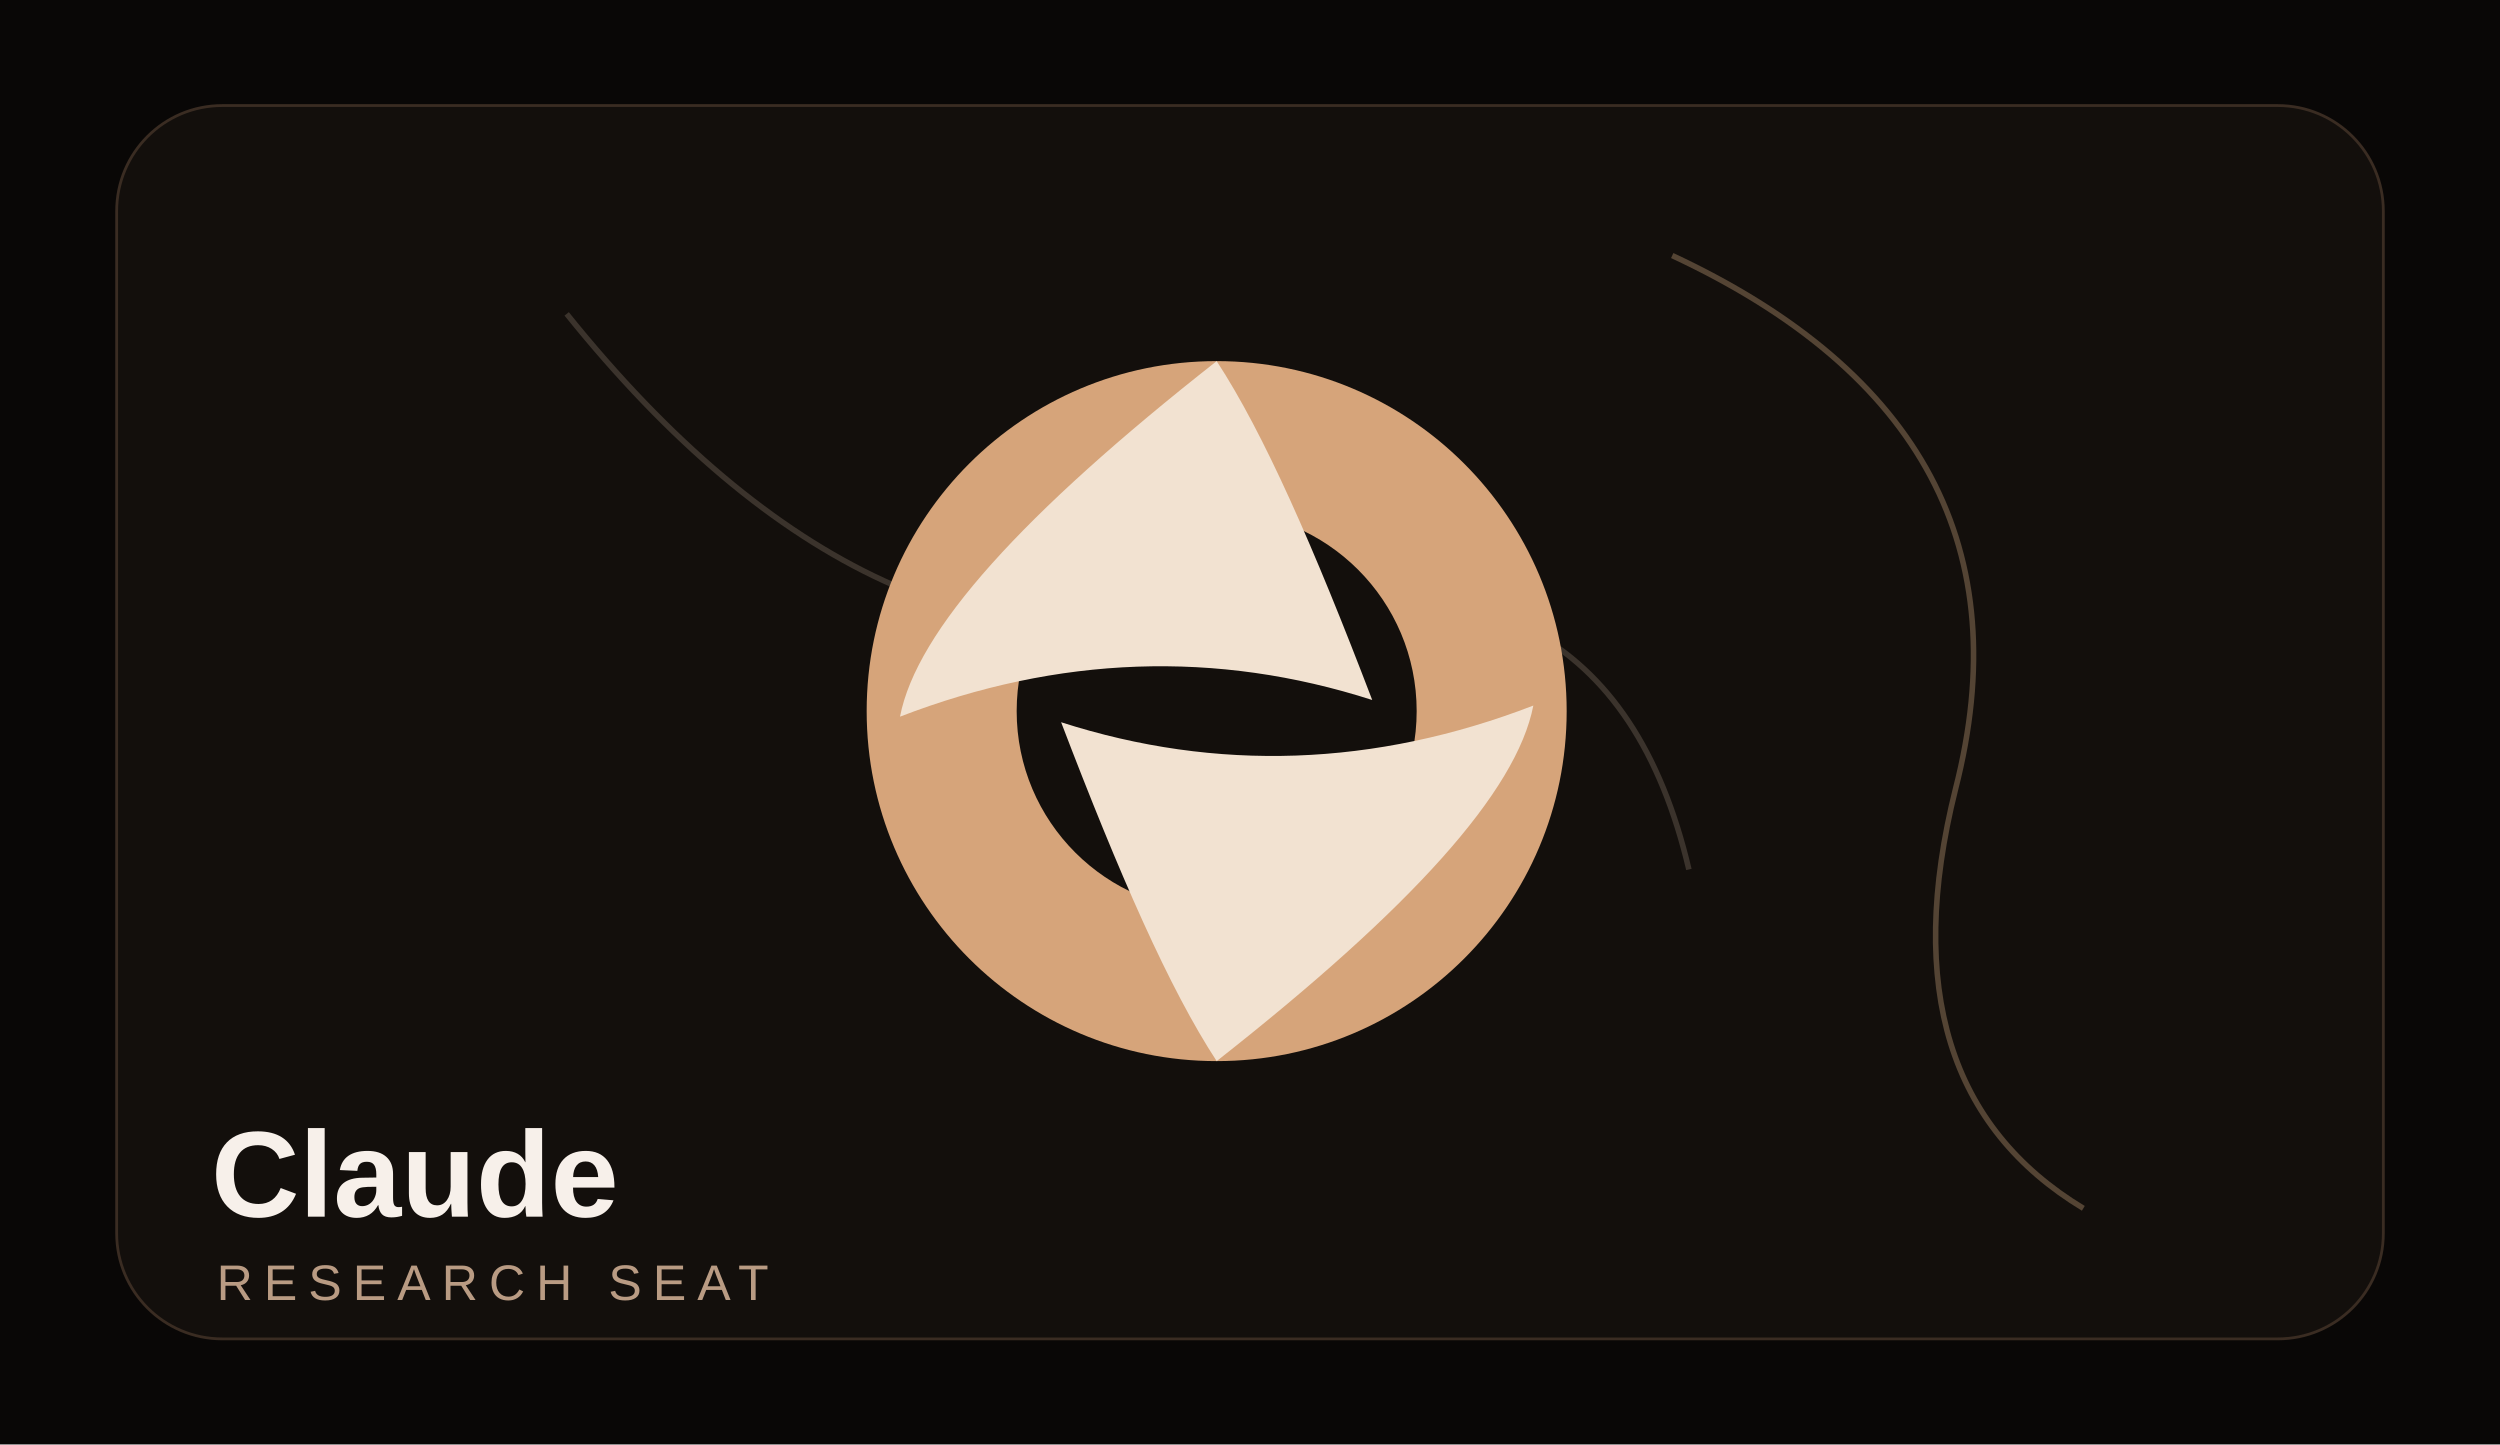
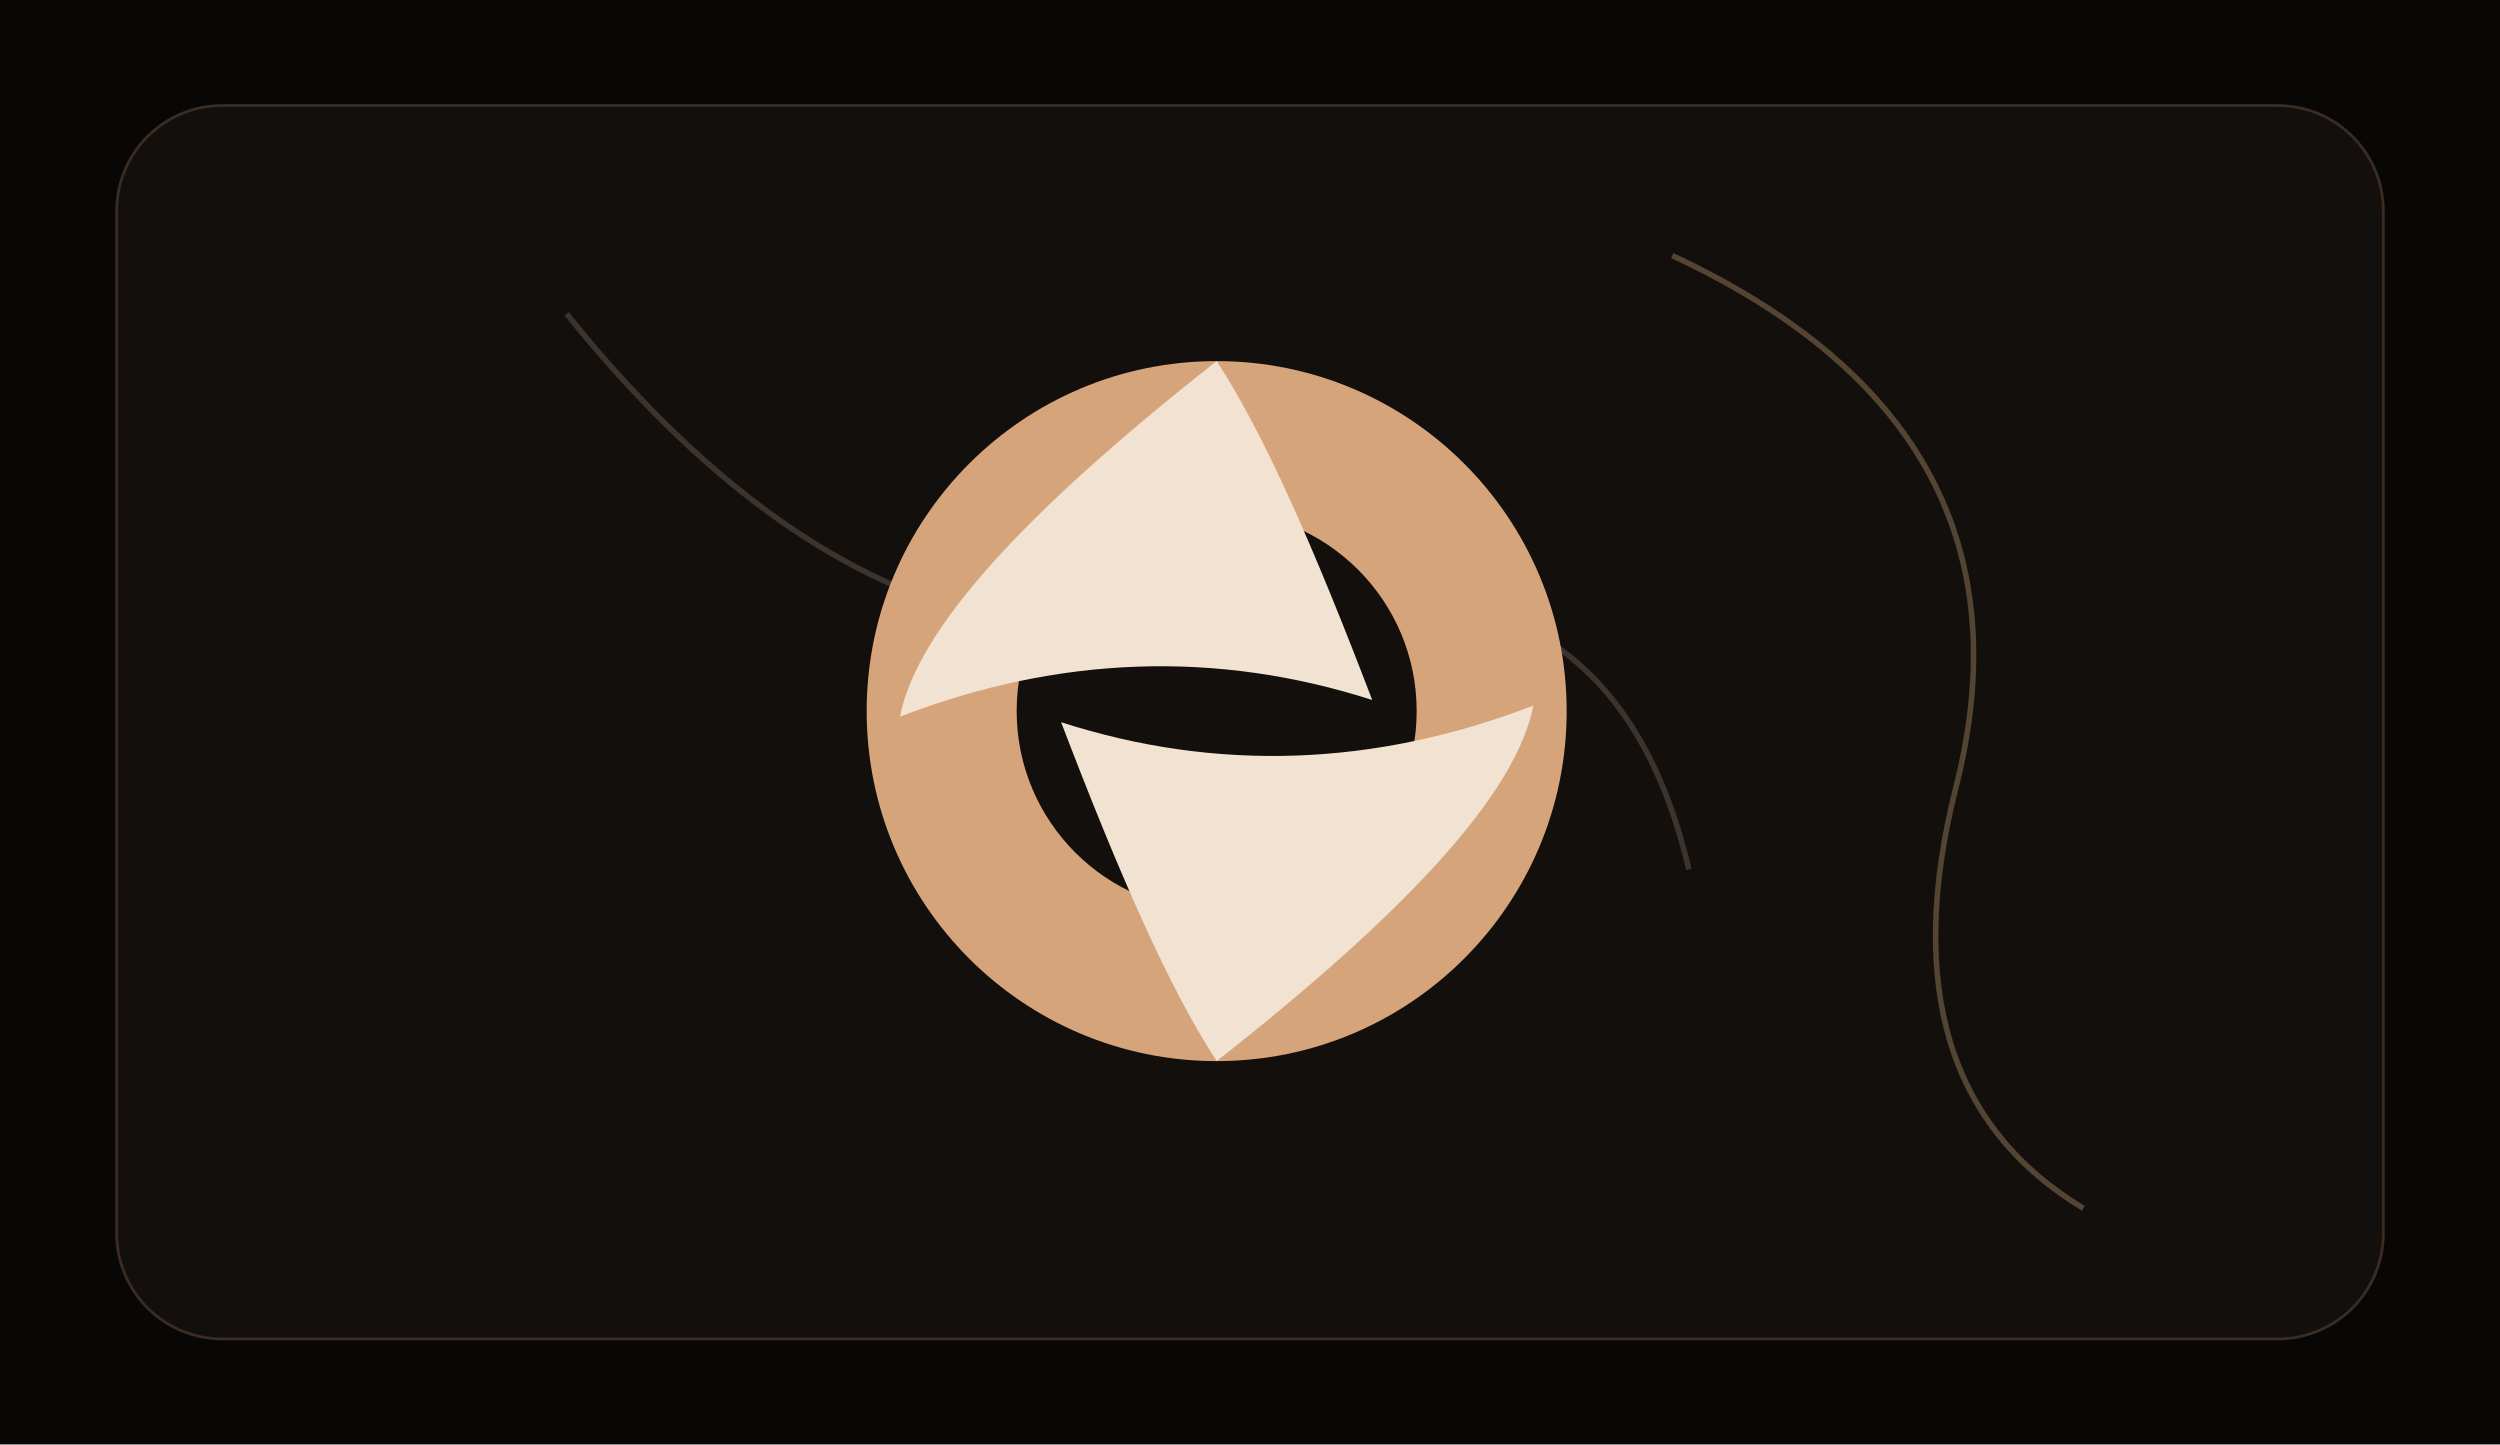
<svg xmlns="http://www.w3.org/2000/svg" viewBox="0 0 900 520" role="img" aria-label="Claude account artwork">
  <rect width="900" height="520" fill="#090706" />
  <rect x="42" y="38" width="816" height="444" rx="38" fill="#130f0c" stroke="#3a2c22" />
  <path d="M602 92c90 42 124 106 102 192-18 72-2 122 46 151" fill="none" stroke="#dfb68a" stroke-width="2" opacity=".32" />
  <path d="M204 113c74 92 152 128 234 108 94-22 150 7 170 92" fill="none" stroke="#f1d8bd" stroke-width="2" opacity=".18" />
  <circle cx="438" cy="256" r="126" fill="#d6a47a" />
  <circle cx="438" cy="256" r="72" fill="#130f0c" />
  <path d="M438 130c-70 55-108 97-114 128 57-22 114-24 170-6-21-55-39-96-56-122Zm0 252c70-55 108-97 114-128-57 22-114 24-170 6 21 55 39 96 56 122Z" fill="#f2e2d1" />
-   <text x="76" y="438" fill="#f7f0ea" font-family="Arial, sans-serif" font-size="44" font-weight="800">Claude</text>
-   <text x="78" y="468" fill="#b99b83" font-family="Arial, sans-serif" font-size="18" letter-spacing="4">RESEARCH SEAT</text>
</svg>
